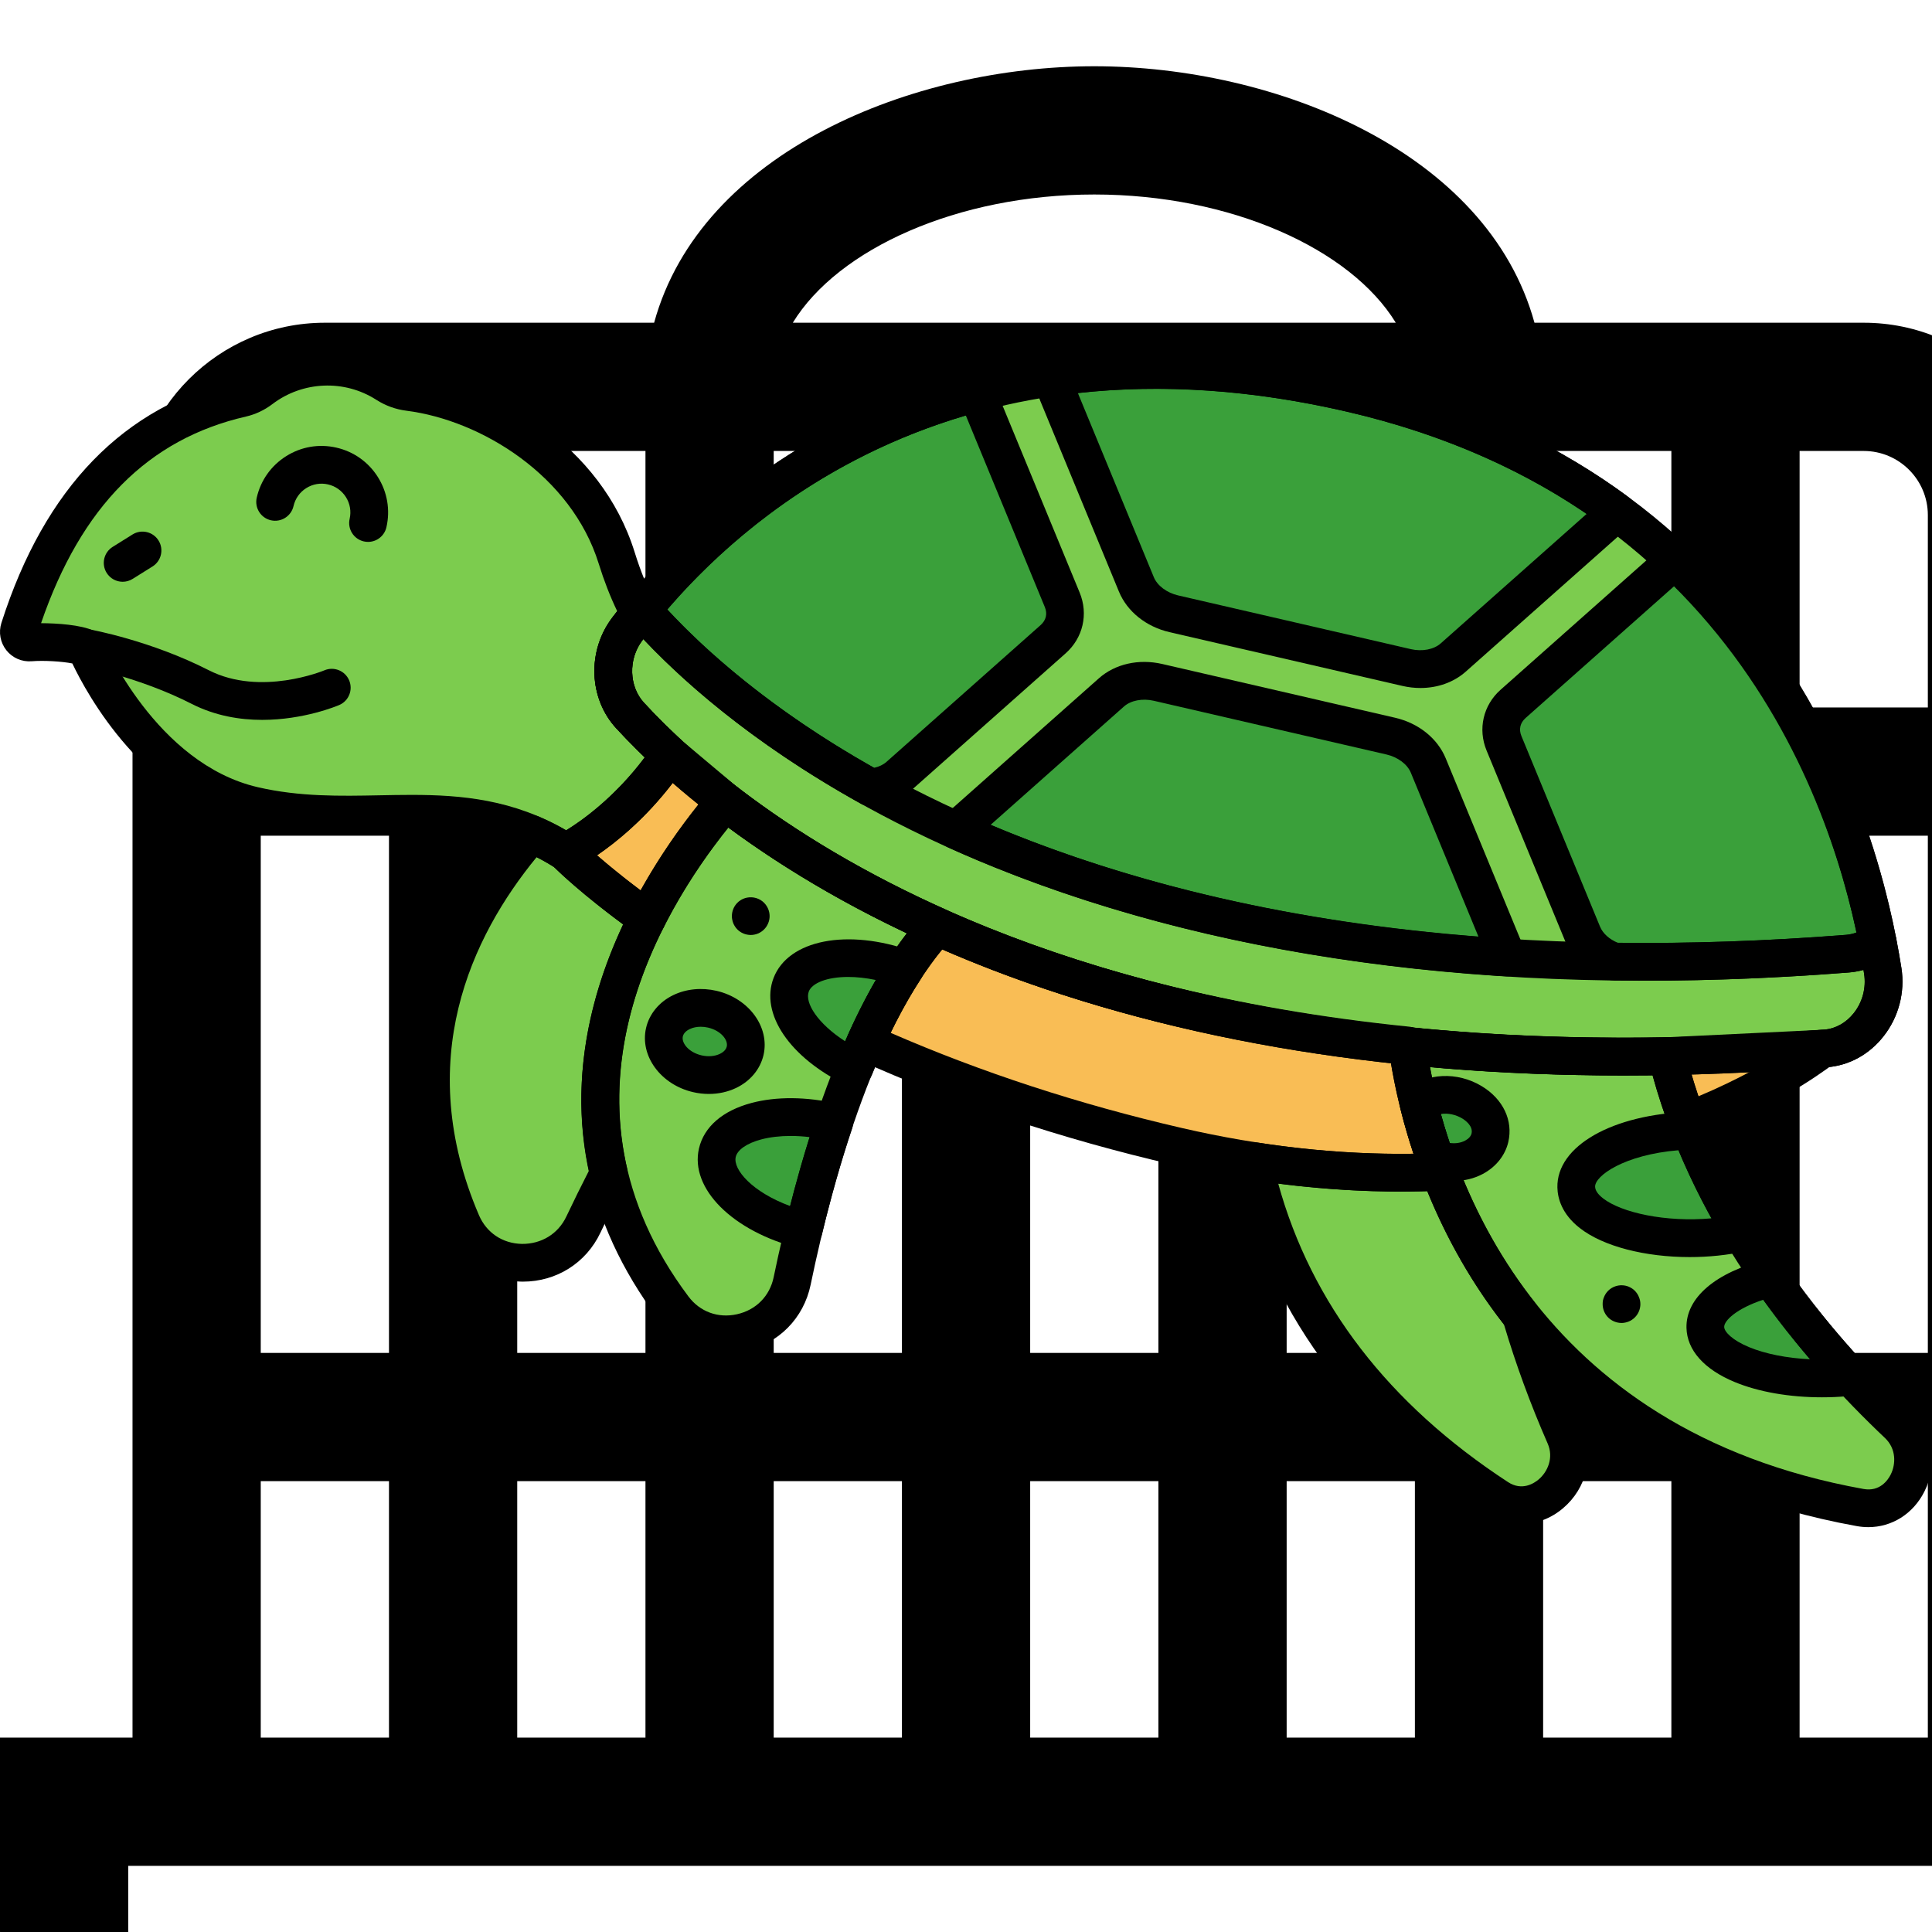
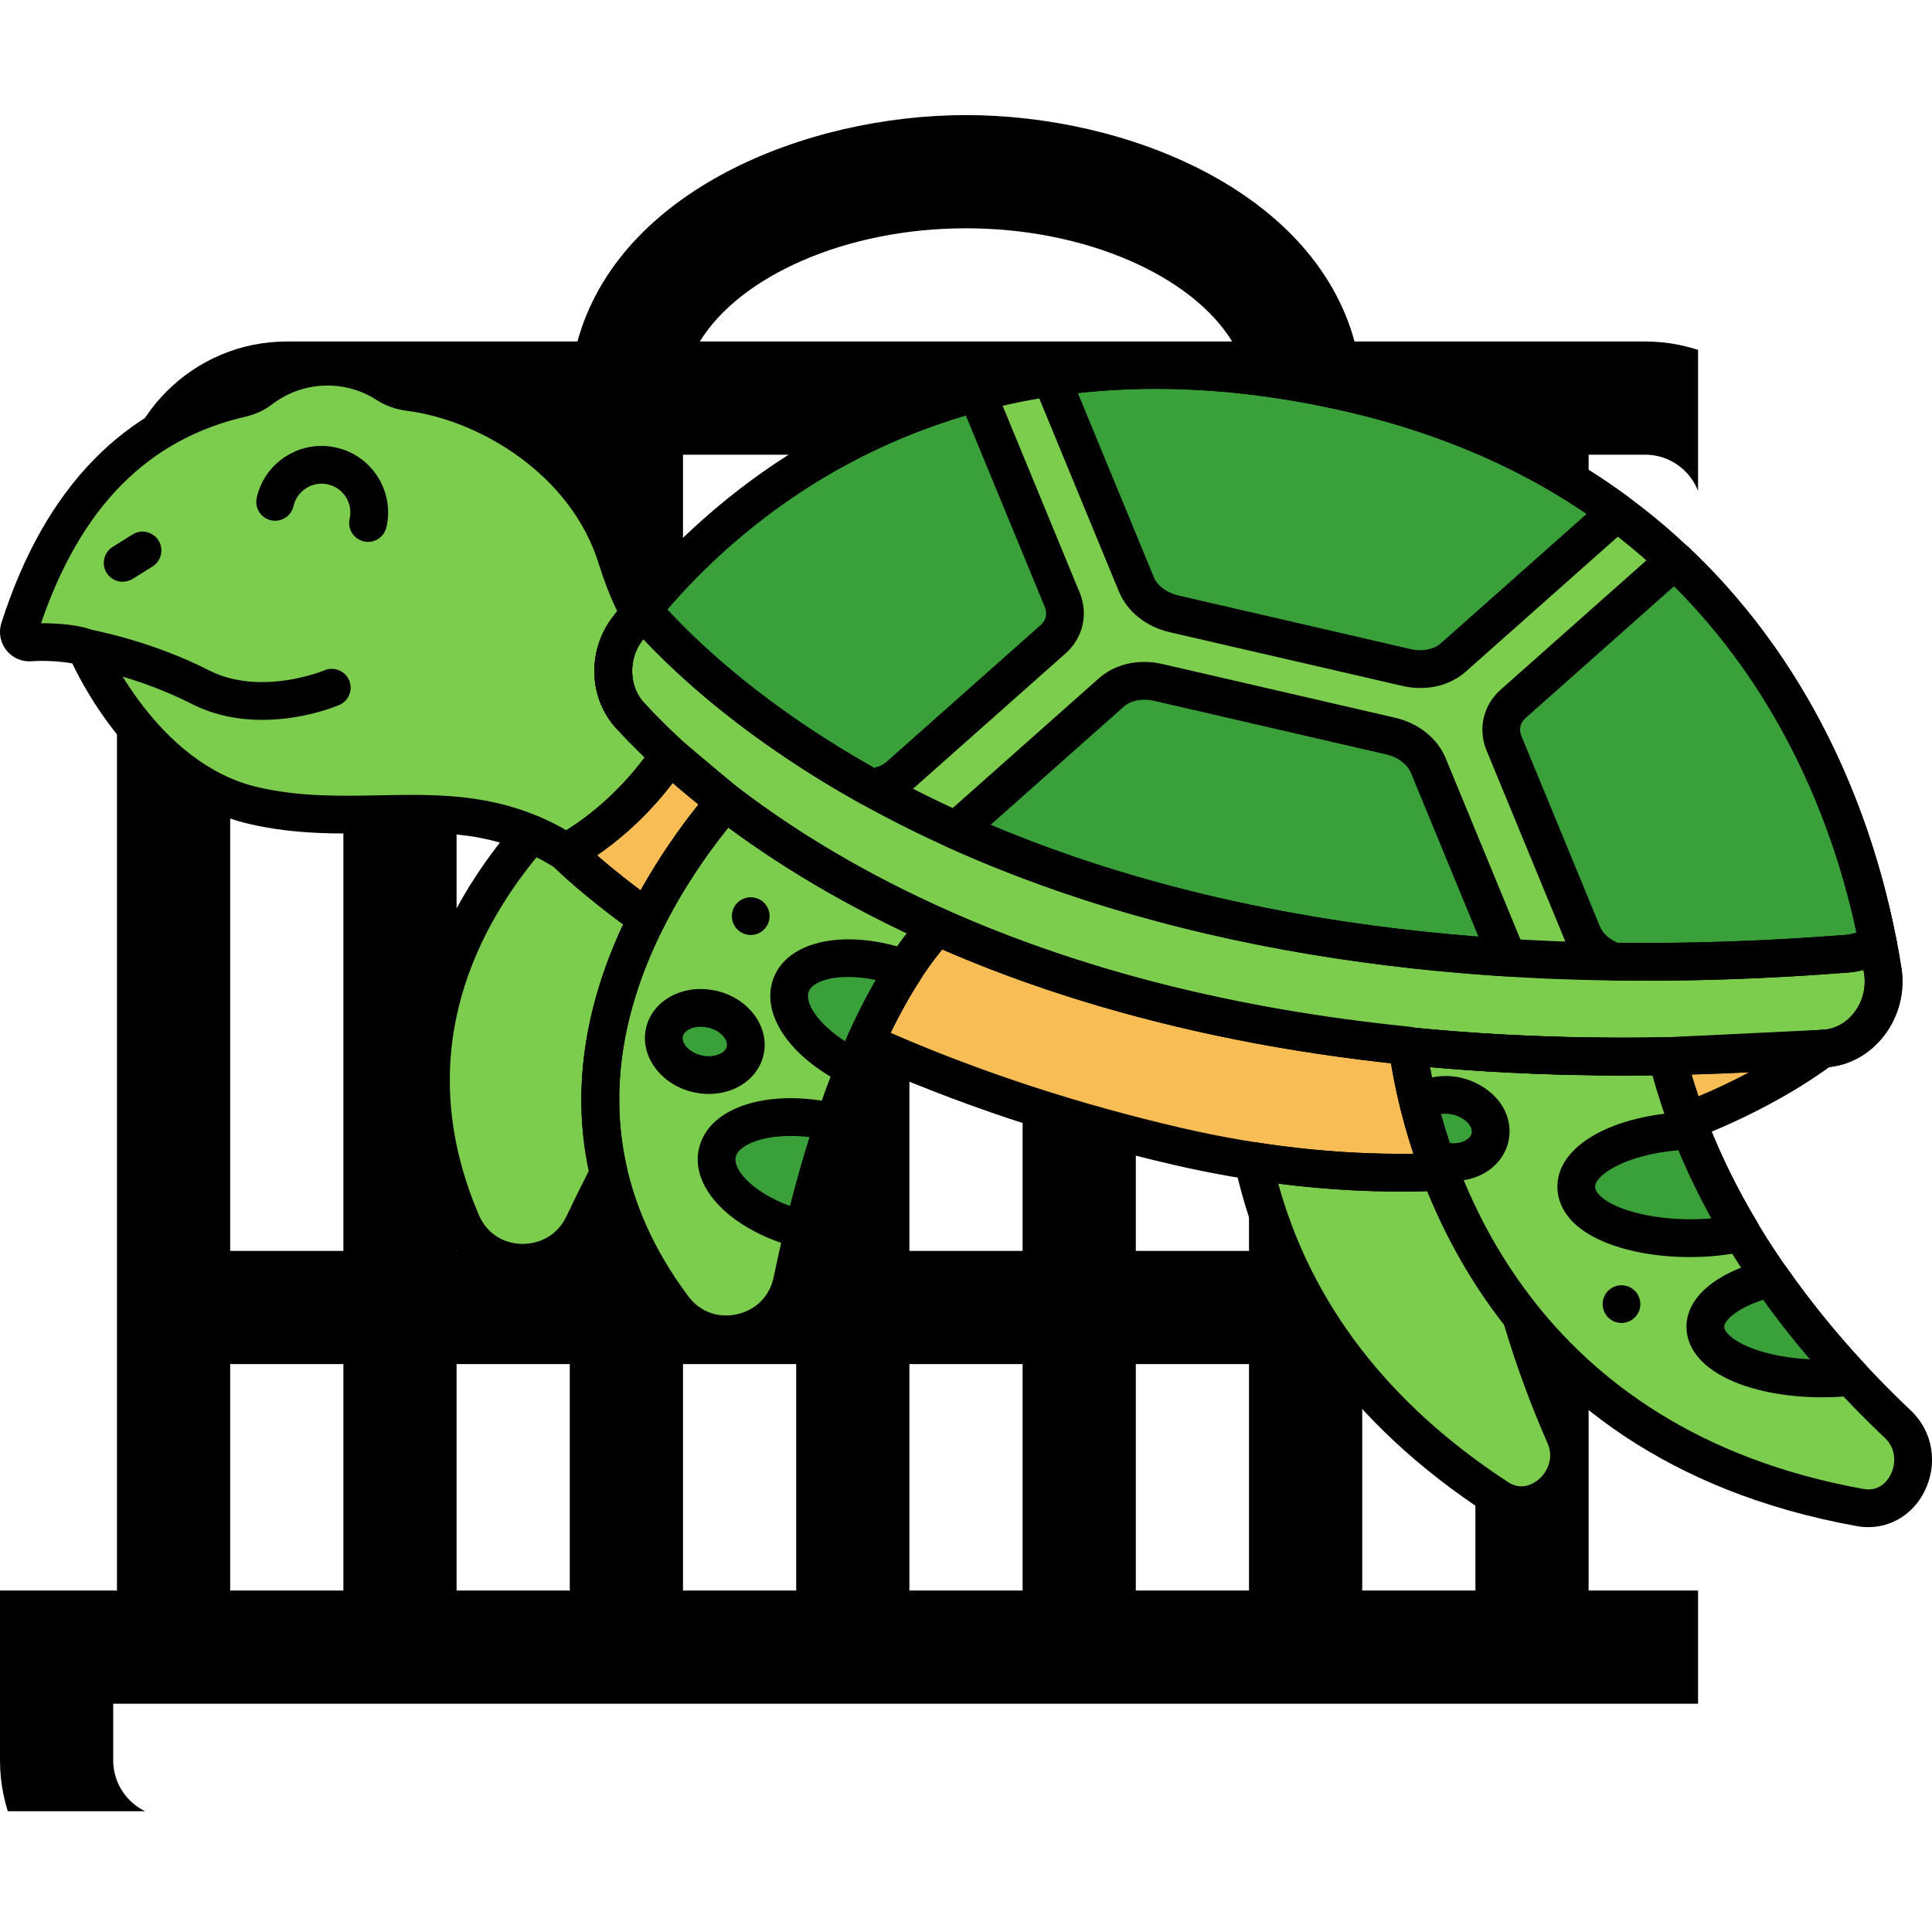
<svg xmlns="http://www.w3.org/2000/svg" enable-background="new 0 0 256 256" height="60" viewBox="0 0 256 256" width="60">
-   <svg id="Capa_1" x="0" y="0" enable-background="new 0 0 512 512" height="290" viewBox="0 0 512 512" width="290">
+   <svg id="Capa_1" x="0" y="0" enable-background="new 0 0 2 2" height="240" viewBox="0 0 450 450" width="225">
    <g>
      <path d="m481 120.5c0-24.813-20.187-45-45-45h-77.026c-10.99-40.038-60.532-60-102.974-60-42.422 0-91.981 19.949-102.974 60h-77.026c-24.813 0-45 20.187-45 45v286h-31v45c0 24.813 20.187 45 45 45h421c24.859 0 46-20.092 46-45v-45h-31zm-60-15h15c8.271 0 15 6.729 15 15v45h-30zm0 90h30v121h-30zm0 151h30v60h-30zm-60-241h30v60h-30zm0 90h30v121h-30zm0 151h30v60h-30zm-30-241v60h-30v-60zm-30 211v-121h30v121zm30 30v60h-30v-60zm-75-301c31.937 0 59.971 12.72 70.529 30h-141.058c10.558-17.28 38.592-30 70.529-30zm-15 271v-121h30v121zm30 30v60h-30v-60zm-30-181v-60h30v60zm-60-60h30v60h-30zm0 90h30v121h-30zm0 151h30v60h-30zm-60-241h30v60h-30zm0 90h30v121h-30zm0 151h30v60h-30zm-60-226c0-8.271 6.729-15 15-15h15v60h-30zm0 75h30v121h-30zm0 151h30v60h-30zm421 90v15c0 7.991-7.477 15-16 15h-421c-8.271 0-15-6.729-15-15v-15z" />
    </g>
  </svg>
  <path d="m86.328 97.744c-1.077-1.064-2.026-2.053-2.852-2.952-1.396-1.519-2.142-3.505-2.216-5.543-.018-.509.005-1.022.071-1.532.099-.764.294-1.521.586-2.249.291-.728.68-1.426 1.167-2.074.499-.663 1.059-1.378 1.654-2.117-1.071-1.987-2.107-4.399-3.022-7.343-4.124-13.278-17.541-20.721-27.545-21.992-1.062-.135-2.074-.503-2.975-1.081-5.113-3.279-11.743-3.018-16.618.695-.75.572-1.613.988-2.533 1.199-10.853 2.485-22.851 9.81-29.477 30.542-.303.947.435 1.91 1.425 1.829 1.934-.16 5.831.015 7.405.726 0 0 7.236 17.436 22.203 20.891 14.968 3.456 27.633-2.629 41.367 6.172 0 0 7.524-3.621 13.761-12.886-.86-.791-1.663-1.556-2.401-2.285z" fill="#7ccc4e" />
  <path d="m88.73 100.031c-6.237 9.265-13.761 12.886-13.761 12.886s3.517 3.603 10.768 8.786c3.382-6.697 7.457-12.077 10.365-15.48z" fill="#f9bd55" />
  <path d="m220.899 139.944c.724 2.961 1.638 5.829 2.68 8.616 9.527-3.701 15.597-7.861 17.91-9.608z" fill="#f9bd55" />
  <path d="m186.491 138.587-.014-.061c-21.724-2.203-43.057-7.1-62.316-15.754-3.714 4.09-6.851 9.456-9.495 15.332 11.27 5.083 25.014 10.021 41.39 13.802 12.956 2.991 24.557 3.826 34.752 3.368-2.677-7.024-3.835-13.119-4.317-16.687z" fill="#f9bd55" />
  <path d="m85.732 121.699c-7.247-5.181-10.763-8.782-10.763-8.782-1.527-.978-3.039-1.764-4.544-2.408-10.04 11.534-18.805 29.216-9.261 51.486 2.992 6.982 12.883 7.135 16.138.272 1.02-2.152 2.146-4.437 3.368-6.791-2.967-12.67.375-24.497 5.062-33.777z" fill="#7ccc4e" />
  <path d="m201.541 174.314c-5.055-6.372-8.458-13.045-10.743-19.039-7.492.337-15.75-.035-24.739-1.438 3.21 14.77 11.939 31.287 32.398 44.643 5.106 3.333 11.353-2.62 8.907-8.205-2.015-4.6-4.082-10.005-5.823-15.961z" fill="#7ccc4e" />
  <path d="m251.49 188.731c-11.023-10.431-25.366-27.423-30.591-48.786-12.423.222-23.874-.284-34.408-1.357 1.617 11.965 10.694 52.286 59.991 61.17 6.002 1.081 9.437-6.836 5.008-11.027z" fill="#7ccc4e" />
  <path d="m124.174 122.757c-11.936-5.344-21.165-11.22-28.072-16.535-8.786 10.286-28.274 38.533-6.883 67.063 4.557 6.078 14.204 3.89 15.745-3.548 3.062-14.78 8.965-35.713 19.21-46.98z" fill="#7ccc4e" />
  <g fill="#3aa03a">
    <path d="m110.35 148.674c-7.528-1.738-14.377.084-15.297 4.07-.898 3.89 4.189 8.395 11.432 10.225 1.101-4.563 2.442-9.422 4.06-14.244-.066-.016-.129-.036-.195-.051z" />
    <path d="m104.839 130.476c-1.324 3.444 2.342 8.121 8.363 11.04 1.926-4.742 4.159-9.238 6.718-13.158-6.985-2.485-13.657-1.588-15.081 2.118z" />
    <ellipse cx="93.389" cy="138.002" rx="4.389" ry="5.486" transform="matrix(.225 -.974 .974 .225 -62.084 197.953)" />
    <path d="m187.987 146.305c.545 2.192 1.255 4.62 2.167 7.2 3.429 1.33 6.699-.279 7.268-2.746 1-4.327-5.795-7.572-9.435-4.454z" />
    <path d="m230.775 163.349c-2.537-4.217-4.824-8.738-6.707-13.534-8.51.262-15.297 3.585-15.206 7.484.128 5.492 12.39 8.138 21.913 6.05z" />
    <path d="m234.653 169.331c-5.212 1.302-8.752 3.783-8.687 6.557.092 3.938 7.401 6.961 16.326 6.752 1.018-.024 2.01-.094 2.974-.196-3.556-3.831-7.201-8.226-10.613-13.113z" />
  </g>
  <path d="m83.476 94.793c13.21 14.376 57.904 52.038 158.425 44.131 4.788-.377 8.367-5.191 7.577-10.269-3.059-19.649-15.979-63.968-70.494-76.554-55.786-12.879-85.737 17.775-95.899 31.295-2.596 3.453-2.4 8.359.391 11.397z" fill="#7ccc4e" />
  <path d="m248.811 124.858c-1.158.846-2.526 1.391-4.011 1.508-100.52 7.907-145.214-29.755-158.424-44.131-.446-.485-.817-1.021-1.13-1.588-.8.974-1.521 1.896-2.162 2.748-2.595 3.453-2.399 8.36.392 11.397 13.21 14.376 57.904 52.038 158.425 44.131 4.788-.376 8.367-5.19 7.577-10.269-.184-1.178-.405-2.451-.667-3.796z" fill="#7ccc4e" />
  <path d="m192.557 87.128 20.433-18.133c.439-.389.778-.836 1.036-1.314-9.178-6.709-20.648-12.257-35.042-15.58-14.855-3.43-27.861-3.752-39.167-2.153-.069.731.037 1.49.344 2.233l10.416 25.255c.775 1.88 2.667 3.364 4.963 3.894l30.849 7.122c2.296.53 4.647.025 6.168-1.324z" fill="#3aa03a" />
  <path d="m248.807 124.86c-2.578-13.271-9.285-34.004-26.731-50.5-.417.216-.807.471-1.15.775l-20.433 18.133c-1.521 1.35-1.98 3.339-1.205 5.219l10.416 25.255c.686 1.665 2.25 3.016 4.193 3.672 9.66.132 19.95-.188 30.903-1.05 1.484-.115 2.849-.659 4.007-1.504z" fill="#3aa03a" />
  <path d="m199.73 126.875c-.023-.062-.036-.124-.061-.185l-10.416-25.255c-.775-1.88-2.667-3.364-4.963-3.894l-30.849-7.122c-2.296-.53-4.647-.025-6.168 1.324l-20.433 18.133c-.054.048-.097.103-.148.152 17.82 8.034 41.73 14.885 73.038 16.847z" fill="#3aa03a" />
  <path d="m140.751 79.477-10.416-25.256c-.311-.753-.807-1.438-1.43-2.028-22.132 6.067-36.297 19.497-43.659 28.455.312.566.684 1.102 1.129 1.587 4.9 5.333 14.138 13.87 28.946 22.096 1.453-.109 2.8-.622 3.792-1.502l20.433-18.133c1.521-1.35 1.981-3.339 1.205-5.219z" fill="#3aa03a" />
  <path d="m34.743 95.388c-2.949 0-6.217-.527-9.349-2.125-7.003-3.573-14.367-4.936-14.44-4.949-1.358-.246-2.261-1.546-2.015-2.904.245-1.359 1.541-2.258 2.902-2.016.328.059 8.142 1.495 15.826 5.416 6.881 3.513 15.232.047 15.316.012 1.271-.54 2.737.053 3.278 1.319.541 1.268-.044 2.733-1.31 3.277-.276.118-4.681 1.97-10.208 1.97z" />
  <path d="m16.254 77.087c-.833 0-1.647-.417-2.122-1.176-.731-1.171-.376-2.713.795-3.445l2.632-1.645c1.169-.731 2.713-.377 3.445.795.731 1.171.376 2.713-.795 3.445l-2.632 1.645c-.412.258-.87.381-1.323.381z" />
  <path d="m48.77 71.804c-.184 0-.37-.021-.557-.063-1.347-.306-2.189-1.646-1.883-2.992.226-.993.051-2.014-.491-2.876-.543-.862-1.389-1.461-2.382-1.687-.989-.227-2.014-.052-2.876.491s-1.461 1.388-1.688 2.381c-.307 1.346-1.646 2.188-2.992 1.883-1.346-.306-2.189-1.646-1.883-2.992.521-2.295 1.906-4.25 3.899-5.504 1.99-1.254 4.352-1.659 6.648-1.134 2.295.521 4.25 1.906 5.504 3.898 1.254 1.993 1.657 4.354 1.135 6.649-.263 1.16-1.293 1.946-2.434 1.946z" />
  <path d="m74.969 115.417c-.471 0-.939-.133-1.349-.395-7.72-4.948-14.917-4.804-23.251-4.64-5.488.109-11.169.222-17.329-1.201-13.951-3.221-21.516-17.191-23.455-21.271-1.36-.272-3.789-.42-5.385-.29-1.297.103-2.544-.436-3.351-1.451-.814-1.024-1.062-2.382-.662-3.631 5.732-17.936 16.263-28.776 31.301-32.219.552-.126 1.097-.386 1.574-.75 5.673-4.321 13.501-4.647 19.483-.812.593.38 1.246.617 1.94.706 11.154 1.417 25.181 9.447 29.618 23.73.795 2.563 1.749 4.884 2.835 6.899.477.885.377 1.97-.254 2.753-.576.716-1.12 1.41-1.604 2.053-.344.458-.628.964-.844 1.501-.21.524-.354 1.076-.426 1.638-.049.372-.066.748-.053 1.121.055 1.508.607 2.907 1.559 3.942.859.936 1.79 1.899 2.768 2.864.719.709 1.5 1.455 2.338 2.227.908.836 1.07 2.211.381 3.235-6.541 9.715-14.419 13.583-14.751 13.742-.343.166-.713.249-1.083.249zm-20.451-10.09c6.647 0 13.474.609 20.502 4.692 2.011-1.228 6.365-4.272 10.41-9.661-.295-.283-.58-.562-.857-.835 0 0 0 0-.001 0-1.034-1.021-2.022-2.044-2.937-3.04-1.755-1.91-2.775-4.447-2.872-7.143-.023-.648.007-1.303.09-1.945.126-.976.377-1.938.743-2.854.38-.947.881-1.836 1.489-2.647.222-.295.455-.599.698-.911-.927-1.922-1.749-4.037-2.454-6.307-3.613-11.631-15.549-18.993-25.473-20.253-1.437-.182-2.785-.672-4.009-1.456-4.219-2.706-9.746-2.473-13.755.579-1.039.792-2.246 1.362-3.488 1.647-12.97 2.969-21.867 11.933-27.163 27.382 2.131.012 5.224.203 6.987 1 .578.261 1.035.733 1.278 1.319.067.16 6.952 16.295 20.458 19.414 5.556 1.283 10.92 1.177 16.105 1.074 1.409-.028 2.825-.055 4.249-.055z" />
  <path d="m99.479 123.89c-.17 0-.33-.02-.489-.05-.16-.03-.32-.08-.471-.14-.149-.06-.3-.14-.43-.23-.14-.09-.271-.2-.38-.31-.12-.12-.22-.24-.311-.38-.09-.14-.17-.28-.229-.43-.061-.15-.11-.31-.14-.47-.04-.16-.051-.33-.051-.49 0-.66.261-1.3.73-1.77.109-.11.24-.22.38-.31.13-.09.28-.17.43-.23s.311-.11.471-.14c.81-.16 1.68.1 2.25.68.47.47.739 1.11.739 1.77s-.27 1.3-.739 1.77c-.459.46-1.099.73-1.76.73z" />
  <path d="m214.859 175.3c-.659 0-1.31-.27-1.77-.73-.47-.47-.73-1.11-.73-1.77 0-.16.011-.33.04-.49.04-.16.08-.31.15-.46.06-.16.14-.3.23-.44.09-.13.189-.26.31-.38.58-.58 1.44-.84 2.25-.68.16.03.32.08.47.14.15.07.3.14.431.23.14.09.27.2.38.31.12.12.22.25.31.38.09.14.17.28.23.44.069.15.109.3.149.46.03.16.05.33.05.49 0 .66-.27 1.31-.739 1.77-.11.11-.24.22-.38.31-.131.09-.28.17-.431.23-.149.06-.31.11-.47.14-.159.04-.319.05-.48.05z" />
  <path d="m85.737 124.203c-.517 0-1.025-.16-1.454-.466-7.347-5.251-10.953-8.92-11.104-9.073-.562-.576-.812-1.388-.673-2.18.14-.793.652-1.47 1.378-1.819.062-.031 7.029-3.5 12.771-12.029.396-.588 1.023-.981 1.726-1.08.702-.1 1.413.105 1.956.561l7.372 6.191c.511.429.829 1.044.884 1.708.056.665-.157 1.323-.59 1.83-2.754 3.224-6.73 8.44-10.034 14.984-.329.651-.926 1.126-1.634 1.301-.197.048-.398.072-.598.072zm-6.627-10.869c1.345 1.172 3.267 2.767 5.772 4.646 2.579-4.641 5.382-8.534 7.711-11.439l-3.406-2.86c-3.657 4.792-7.499 7.894-10.077 9.653z" />
  <path d="m223.579 151.061c-.349 0-.697-.073-1.022-.219-.61-.273-1.085-.78-1.319-1.406-1.149-3.075-2.055-5.985-2.768-8.897-.177-.725-.021-1.492.426-2.09.446-.598 1.137-.966 1.883-1.001l20.591-.991c1.091-.046 2.098.615 2.471 1.646s.031 2.186-.845 2.846c-2.257 1.704-8.579 6.084-18.511 9.943-.292.112-.599.169-.906.169zm.538-8.769c.287.98.6 1.969.94 2.973 2.68-1.131 5.029-2.278 7.041-3.357z" />
  <path d="m185.595 157.891c-9.783 0-19.883-1.189-30.102-3.548-14.826-3.423-28.908-8.119-41.855-13.958-1.257-.567-1.817-2.046-1.252-3.305 2.994-6.654 6.333-12.033 9.924-15.987.728-.801 1.889-1.042 2.875-.6 17.747 7.974 38.453 13.205 61.544 15.547 1.058.107 1.931.871 2.179 1.904.021.082.05.227.062.31.404 2.993 1.483 9.068 4.175 16.131.286.75.194 1.591-.246 2.262s-1.176 1.09-1.978 1.126c-1.765.078-3.541.118-5.326.118zm-67.585-21.038c12.007 5.23 24.982 9.472 38.608 12.617 10.444 2.412 20.735 3.548 30.681 3.408-1.577-4.735-2.483-8.9-3.002-12.067-22.124-2.41-42.106-7.452-59.453-15.003-2.403 2.932-4.693 6.633-6.834 11.045z" />
  <path d="m69.291 169.824c-.075 0-.151 0-.228-.002-4.518-.085-8.425-2.708-10.197-6.842-10.206-23.815-.373-42.571 9.673-54.113.712-.818 1.872-1.084 2.869-.657 1.725.738 3.33 1.589 4.91 2.602.159.102.307.222.439.358.032.033 3.486 3.533 10.428 8.495 1.003.717 1.334 2.06.777 3.161-5.608 11.106-7.243 21.899-4.858 32.08.136.581.06 1.191-.216 1.721-1.124 2.167-2.244 4.426-3.328 6.711-1.904 4.016-5.825 6.486-10.269 6.486zm1.811-56.243c-8.653 10.545-16.416 26.95-7.64 47.43 1.002 2.339 3.132 3.764 5.696 3.813 2.563.021 4.785-1.307 5.885-3.627.975-2.056 1.979-4.09 2.989-6.061-2.23-10.485-.707-21.452 4.534-32.646-5.354-3.957-8.363-6.816-9.169-7.609-.752-.474-1.513-.905-2.295-1.3z" />
  <path d="m201.598 201.937c-1.554 0-3.108-.451-4.507-1.364-18.119-11.829-29.382-27.375-33.475-46.206-.175-.805.059-1.646.624-2.246s1.388-.883 2.205-.755c8.252 1.288 16.405 1.764 24.241 1.411 1.077-.052 2.064.599 2.448 1.607 2.584 6.779 6.07 12.961 10.365 18.375.2.253.35.542.44.852 1.525 5.219 3.448 10.487 5.714 15.659 1.61 3.676.587 7.929-2.547 10.582-1.631 1.383-3.569 2.085-5.508 2.085zm-32.227-45.105c4.397 15.928 14.628 29.222 30.452 39.554 1.857 1.211 3.452.159 4.054-.35 1.191-1.009 2.024-2.873 1.197-4.76-2.284-5.213-4.232-10.525-5.795-15.795-4.12-5.269-7.53-11.195-10.157-17.643-6.429.189-13.054-.148-19.751-1.006z" />
  <path d="m247.561 202.355c-.501 0-1.009-.045-1.521-.137-50.853-9.164-60.331-50.764-62.025-63.295-.103-.759.148-1.523.681-2.074.532-.55 1.284-.827 2.051-.749 10.831 1.104 22.309 1.556 34.108 1.345h.045c1.15 0 2.154.786 2.429 1.906 5.074 20.745 19.05 37.316 29.882 47.564 2.914 2.758 3.628 7.073 1.775 10.737-1.499 2.962-4.312 4.703-7.425 4.703zm-58.088-60.972c2.655 14.312 13.558 48.004 57.453 55.914 2.182.392 3.241-1.198 3.597-1.901.704-1.394.745-3.434-.751-4.85-10.983-10.394-25.075-27.059-30.801-48.073-10.154.117-20.043-.246-29.498-1.09z" />
  <path d="m96.2 179.307c-3.509 0-6.805-1.619-8.981-4.523-9.72-12.963-12.507-27.276-8.284-42.539 3.48-12.58 11.059-22.722 15.266-27.647.865-1.012 2.372-1.169 3.426-.358 8.027 6.176 17.304 11.638 27.569 16.234.731.328 1.262.986 1.426 1.771s-.059 1.6-.598 2.193c-9.766 10.739-15.511 30.836-18.611 45.805-.918 4.428-4.239 7.792-8.669 8.781-.852.19-1.705.283-2.544.283zm.303-69.652c-9.122 11.348-24.372 36.671-5.284 62.13 1.526 2.036 3.933 2.917 6.436 2.359 2.523-.563 4.341-2.4 4.861-4.915 2.999-14.479 8.442-33.641 17.646-45.567-8.649-4.084-16.586-8.784-23.659-14.007z" />
  <path d="m106.484 165.469c-.205 0-.41-.025-.612-.076-8.784-2.22-14.482-7.899-13.255-13.211.663-2.874 3.136-5.017 6.963-6.035 3.274-.872 7.299-.839 11.332.092l.193.049c.665.18 1.272.638 1.598 1.246.324.607.431 1.334.212 1.987-1.447 4.314-2.794 9.037-4 14.036-.157.649-.567 1.208-1.139 1.553-.392.236-.84.359-1.292.359zm-1.727-14.95c-1.412 0-2.737.153-3.892.46-1.895.504-3.156 1.374-3.377 2.327-.382 1.653 2.179 4.65 7.206 6.5.812-3.174 1.678-6.229 2.59-9.132-.86-.104-1.709-.155-2.527-.155z" />
  <path d="m113.202 144.016c-.374 0-.747-.084-1.091-.25-7.474-3.624-11.424-9.457-9.606-14.186 1.941-5.051 9.788-6.588 18.253-3.577.722.257 1.286.831 1.531 1.556.244.726.144 1.524-.275 2.166-2.323 3.558-4.508 7.842-6.495 12.732-.261.641-.774 1.145-1.42 1.393-.289.111-.593.166-.897.166zm-.82-14.565c-2.86 0-4.793.838-5.209 1.921 0 0 0 0-.001.001-.581 1.513 1.211 4.283 4.812 6.601 1.29-2.937 2.654-5.651 4.082-8.117-1.343-.282-2.583-.406-3.684-.406zm-7.543 1.025h.01z" />
  <path d="m93.928 144.954c-.692 0-1.394-.079-2.089-.24-4.29-.991-7.086-4.808-6.231-8.509.431-1.87 1.749-3.457 3.617-4.354 1.707-.82 3.738-1.018 5.714-.562 4.29.991 7.086 4.808 6.231 8.509-.431 1.87-1.749 3.457-3.617 4.354-1.107.532-2.349.802-3.625.802zm-1.075-8.904c-.532 0-1.038.104-1.463.308-.289.139-.79.449-.911.971-.2.871.771 2.117 2.485 2.513.863.199 1.747.127 2.424-.197.289-.139.79-.449.911-.971.2-.871-.771-2.117-2.485-2.513-.322-.074-.646-.111-.961-.111z" />
  <path d="m192.646 156.484c-1.126 0-2.279-.216-3.396-.649-.68-.264-1.21-.81-1.453-1.497-.871-2.464-1.623-4.963-2.236-7.43-.229-.918.081-1.887.799-2.502 2.628-2.25 6.734-2.448 9.988-.478 2.823 1.71 4.168 4.543 3.51 7.393-.408 1.769-1.642 3.313-3.383 4.235-1.164.617-2.477.928-3.829.928zm-.555-5.038c.746.106 1.459.002 2.045-.308.459-.243.77-.586.852-.941.233-1.015-.882-1.781-1.229-1.991-.807-.489-1.879-.757-2.841-.592.353 1.276.745 2.557 1.173 3.832z" />
  <path d="m223.888 166.57c-5.839 0-11.43-1.389-14.575-3.859-2.379-1.868-2.917-3.942-2.95-5.353-.128-5.5 7.285-9.723 17.628-10.042 1.061-.014 2.018.602 2.404 1.585 1.735 4.421 3.93 8.848 6.522 13.159.415.69.472 1.538.153 2.278-.318.739-.974 1.28-1.761 1.453-2.405.527-4.936.779-7.421.779zm-1.466-14.159c-7.232.598-11.095 3.402-11.062 4.83.012.487.361 1.004 1.04 1.537 2.436 1.914 8.362 3.208 14.387 2.657-1.641-2.977-3.102-5.997-4.365-9.024z" />
  <path d="m241.425 185.15c-4.316 0-8.392-.709-11.563-2.021-4.055-1.677-6.326-4.228-6.395-7.183-.093-3.983 3.862-7.362 10.581-9.04 1.006-.251 2.062.144 2.655.995 3.07 4.399 6.567 8.72 10.395 12.843.645.694.841 1.691.509 2.578-.332.886-1.137 1.509-2.077 1.609-1.082.114-2.152.185-3.18.209-.31.006-.619.01-.925.01zm-7.785-12.928c-3.55 1.169-5.194 2.772-5.175 3.607.016.638 1.057 1.748 3.307 2.679 2.17.897 5.023 1.457 8.071 1.603-2.202-2.579-4.277-5.217-6.203-7.889z" />
  <path d="m215.088 142.507c-32.473 0-61.336-5.012-86.074-14.974-26.031-10.482-40.857-23.953-47.378-31.049-3.612-3.93-3.849-10.203-.55-14.59 10.583-14.082 41.366-45.407 98.46-32.229 56.327 13.004 69.397 59.303 72.402 78.606.5 3.211-.368 6.515-2.382 9.062-1.899 2.404-4.553 3.854-7.469 4.083-9.257.728-18.264 1.091-27.009 1.091zm-61.95-90.993c-38.212 0-59.741 22.323-68.056 33.384-1.843 2.452-1.739 6.055.235 8.204 6.235 6.786 20.445 19.68 45.564 29.794 30.678 12.354 67.966 16.907 110.823 13.536 1.514-.119 2.912-.9 3.939-2.199 1.152-1.459 1.649-3.352 1.362-5.192-2.848-18.298-15.232-62.186-68.586-74.503-9.128-2.109-17.547-3.024-25.281-3.024z" />
  <path d="m215.088 142.507c-32.473 0-61.336-5.012-86.074-14.974-26.031-10.482-40.857-23.953-47.378-31.049-3.612-3.93-3.849-10.203-.55-14.59.703-.938 1.454-1.891 2.229-2.834.526-.64 1.338-.983 2.161-.902.826.076 1.56.557 1.96 1.282.231.421.494.792.78 1.102 6.236 6.787 20.446 19.681 45.564 29.795 30.677 12.354 67.965 16.908 110.824 13.536.966-.076 1.909-.434 2.73-1.034.689-.505 1.593-.622 2.388-.31.797.312 1.378 1.01 1.542 1.85.258 1.323.487 2.632.684 3.89.5 3.212-.368 6.515-2.382 9.062-1.899 2.404-4.553 3.854-7.469 4.083-9.257.73-18.264 1.093-27.009 1.093zm-129.846-57.821c-.054.071-.106.141-.159.211-1.844 2.452-1.74 6.055.234 8.204 6.235 6.786 20.445 19.68 45.564 29.794 30.678 12.354 67.966 16.907 110.823 13.536 1.514-.119 2.912-.9 3.939-2.199 1.152-1.459 1.649-3.352 1.362-5.192-.026-.174-.055-.349-.083-.524-.63.176-1.274.292-1.927.343-43.644 3.434-81.686-1.238-113.084-13.882-25.128-10.121-39.815-23.025-46.669-30.291z" />
  <path d="m188.215 91.163c-.786 0-1.588-.09-2.389-.275l-30.849-7.122c-3.11-.718-5.62-2.729-6.713-5.377l-10.416-25.255c-.455-1.104-.63-2.254-.521-3.419.107-1.153.993-2.081 2.14-2.243 12.584-1.777 26.068-1.041 40.079 2.193 13.646 3.15 25.743 8.533 35.955 15.998 1.008.737 1.317 2.105.725 3.205-.411.762-.941 1.435-1.578 1.999l-20.432 18.132c-1.591 1.411-3.731 2.164-6.001 2.164zm-45.389-39.076 10.062 24.395c.462 1.121 1.724 2.067 3.215 2.412l30.849 7.122c1.492.345 3.039.046 3.946-.758l19.356-17.178c-9.169-6.229-19.863-10.78-31.833-13.543-12.423-2.869-24.382-3.692-35.595-2.45z" />
  <path d="m218.047 129.943c-1.403 0-2.798-.009-4.185-.028-.261-.004-.519-.048-.766-.131-2.663-.9-4.742-2.754-5.705-5.088l-10.415-25.255c-1.173-2.843-.444-6 1.856-8.042l20.434-18.134c.478-.424 1.036-.803 1.66-1.125.943-.49 2.094-.326 2.867.404 17.613 16.655 24.658 37.383 27.467 51.84.185.952-.197 1.924-.98 2.496-1.569 1.146-3.396 1.83-5.283 1.979-9.177.721-18.223 1.084-26.95 1.084zm-3.687-5.022c9.727.117 19.897-.234 30.244-1.048.472-.037.938-.142 1.388-.309-2.798-13.184-9.254-31.113-24.124-45.923l-19.717 17.497c-.727.645-.923 1.496-.553 2.395l10.416 25.256c.369.896 1.233 1.675 2.346 2.132z" />
  <path d="m199.741 129.375c-.056 0-.111-.002-.167-.005-27.794-1.742-52.661-7.482-73.909-17.062-.755-.34-1.292-1.032-1.436-1.848-.143-.815.127-1.648.721-2.225.05-.056.138-.146.235-.232l20.429-18.13c2.143-1.902 5.279-2.608 8.39-1.891l30.849 7.122c3.11.718 5.619 2.728 6.712 5.376l10.416 25.256c.046.111.083.222.117.334.289.792.15 1.651-.355 2.327-.472.632-1.22.978-2.002.978zm-68.479-20.08c18.869 7.967 40.577 12.939 64.635 14.805l-8.954-21.712c-.462-1.121-1.724-2.067-3.215-2.411l-30.849-7.122c-1.49-.346-3.04-.047-3.946.758z" />
  <path d="m115.321 106.831c-.424 0-.842-.108-1.214-.314-14.887-8.271-24.299-16.85-29.572-22.59-.557-.605-1.054-1.302-1.478-2.071-.495-.896-.393-2.004.257-2.795 8.208-9.988 22.665-23.175 44.93-29.279.846-.23 1.746-.005 2.381.596.902.855 1.582 1.827 2.021 2.888l10.416 25.258c1.172 2.843.444 5.999-1.855 8.042l-20.435 18.133c-1.374 1.219-3.243 1.974-5.265 2.125-.062.005-.123.007-.186.007zm-26.904-26.07c4.976 5.374 13.698 13.267 27.396 20.98.652-.141 1.222-.41 1.642-.783l20.434-18.133c.727-.646.923-1.496.553-2.395-.001 0-.001 0-.001 0l-10.415-25.256c-.016-.039-.033-.078-.052-.117-19.039 5.624-31.842 16.738-39.557 25.704z" />
</svg>
